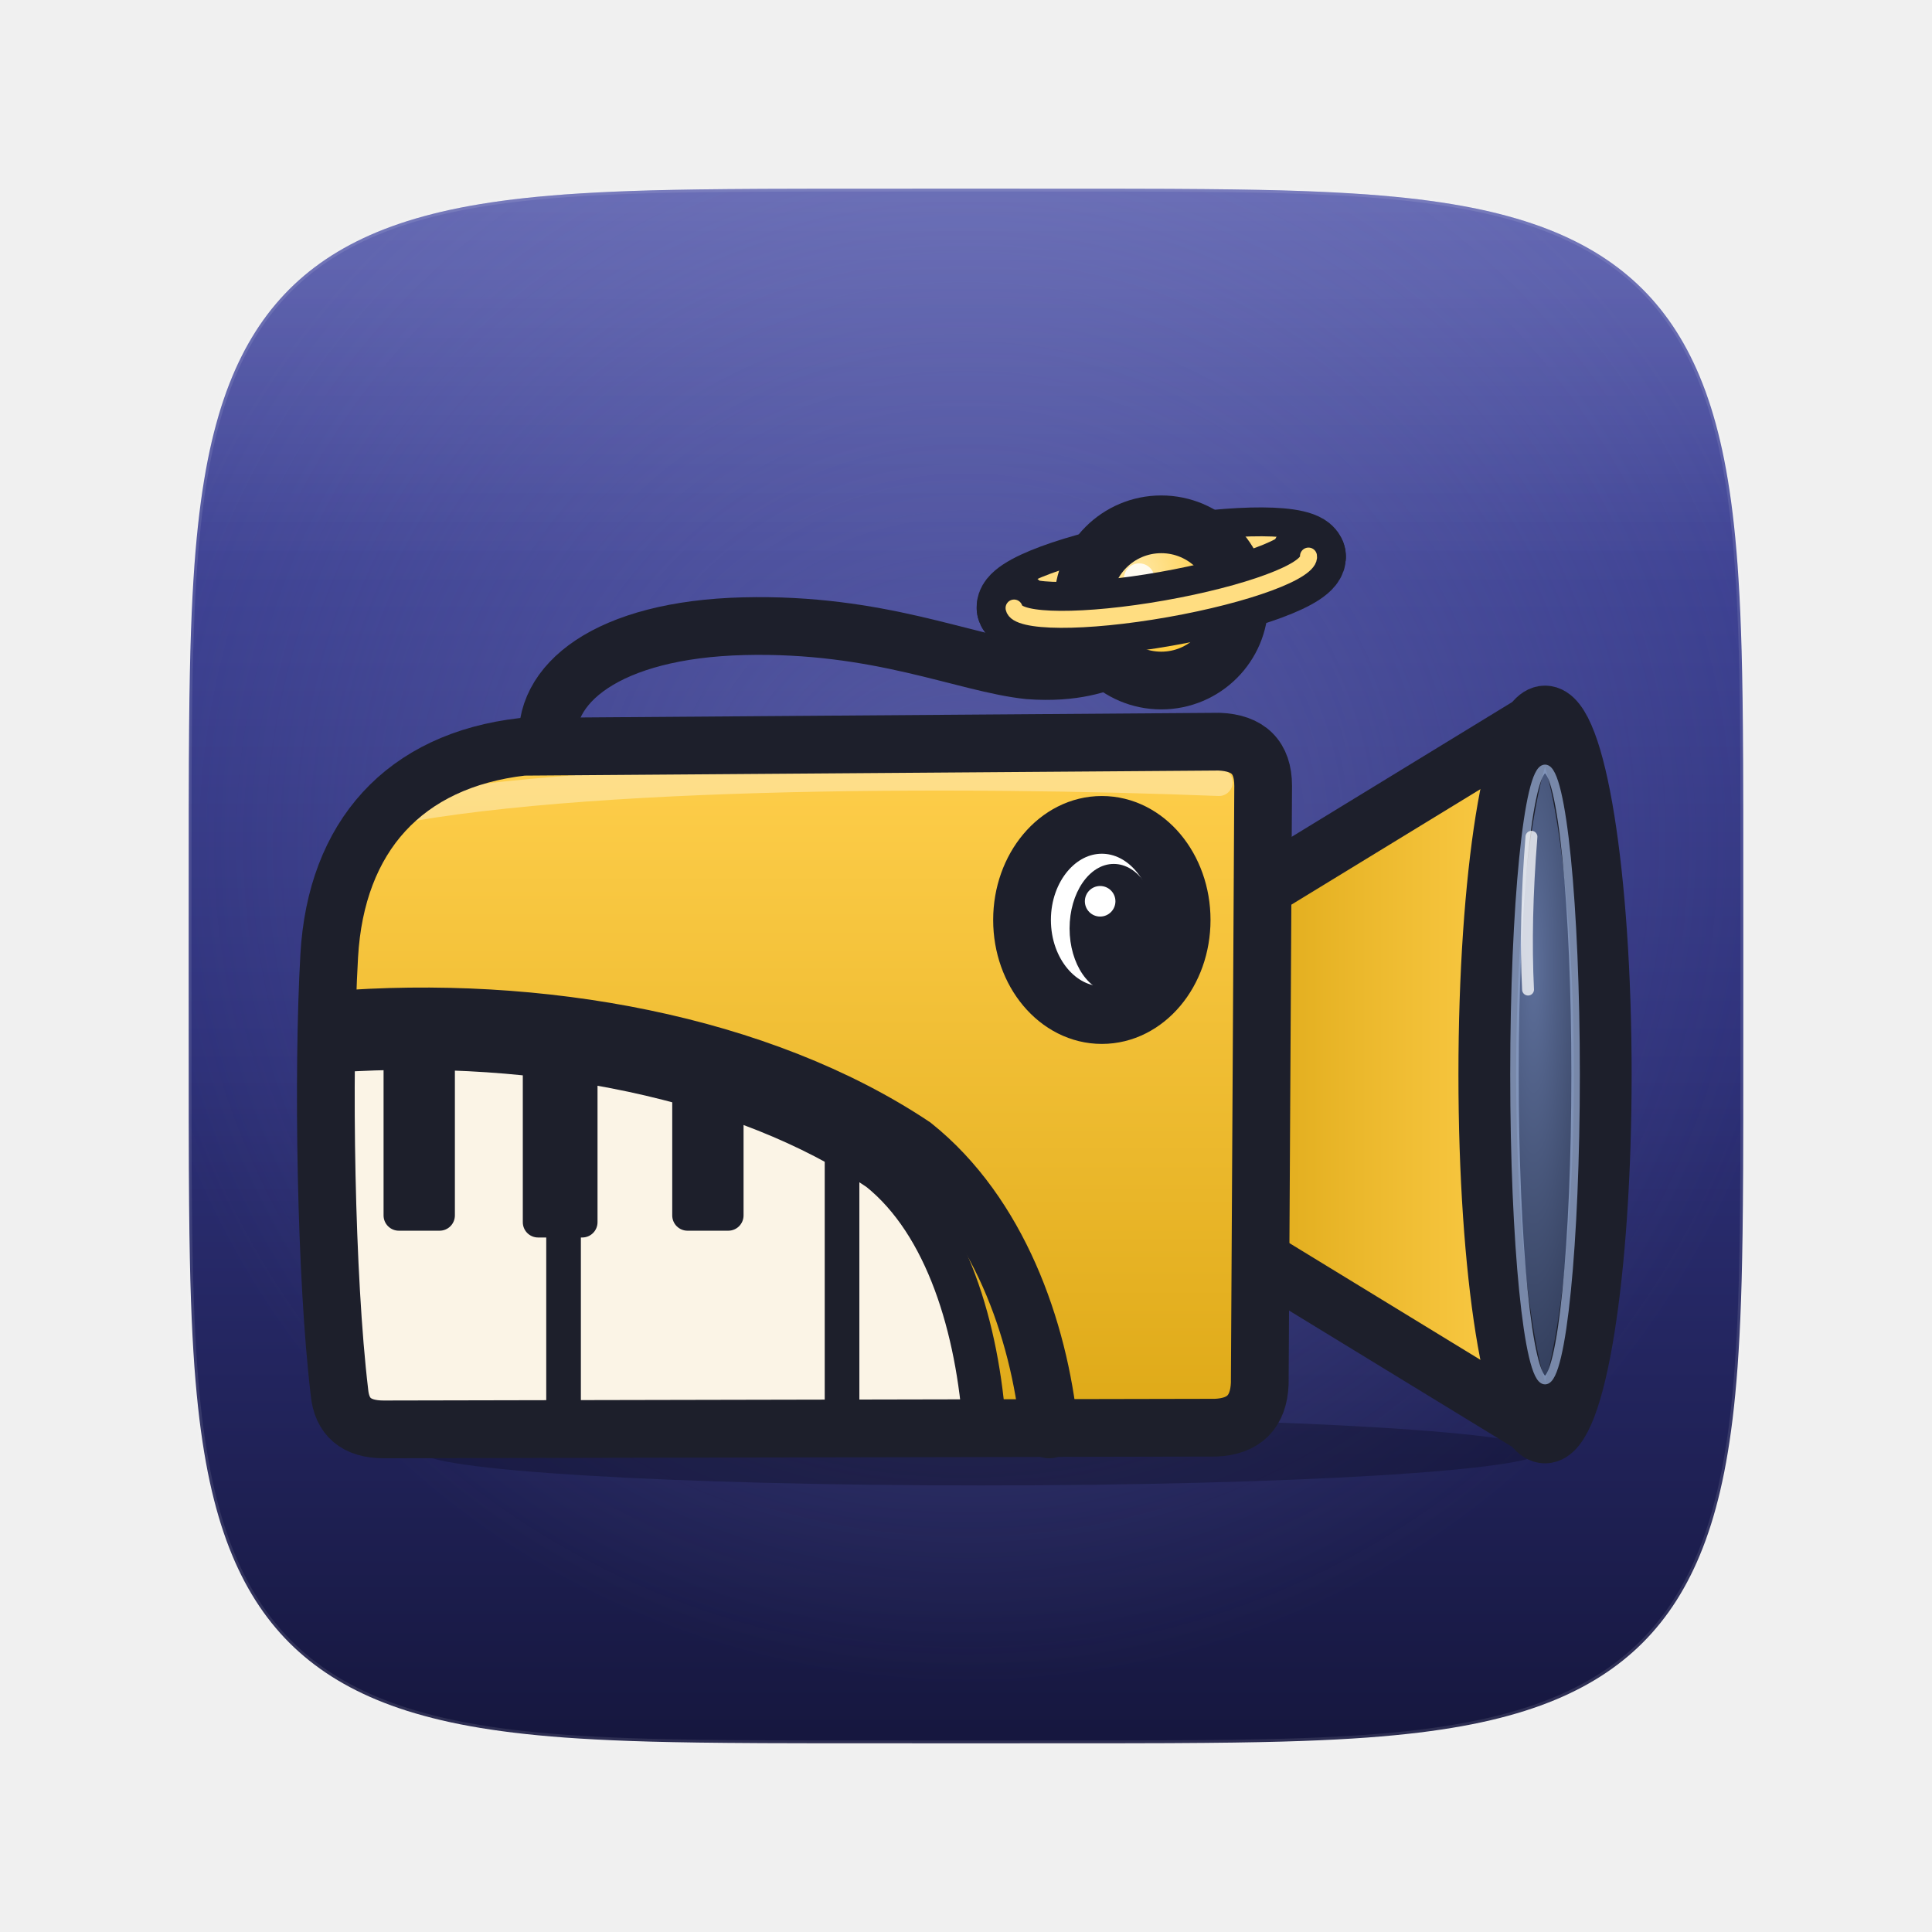
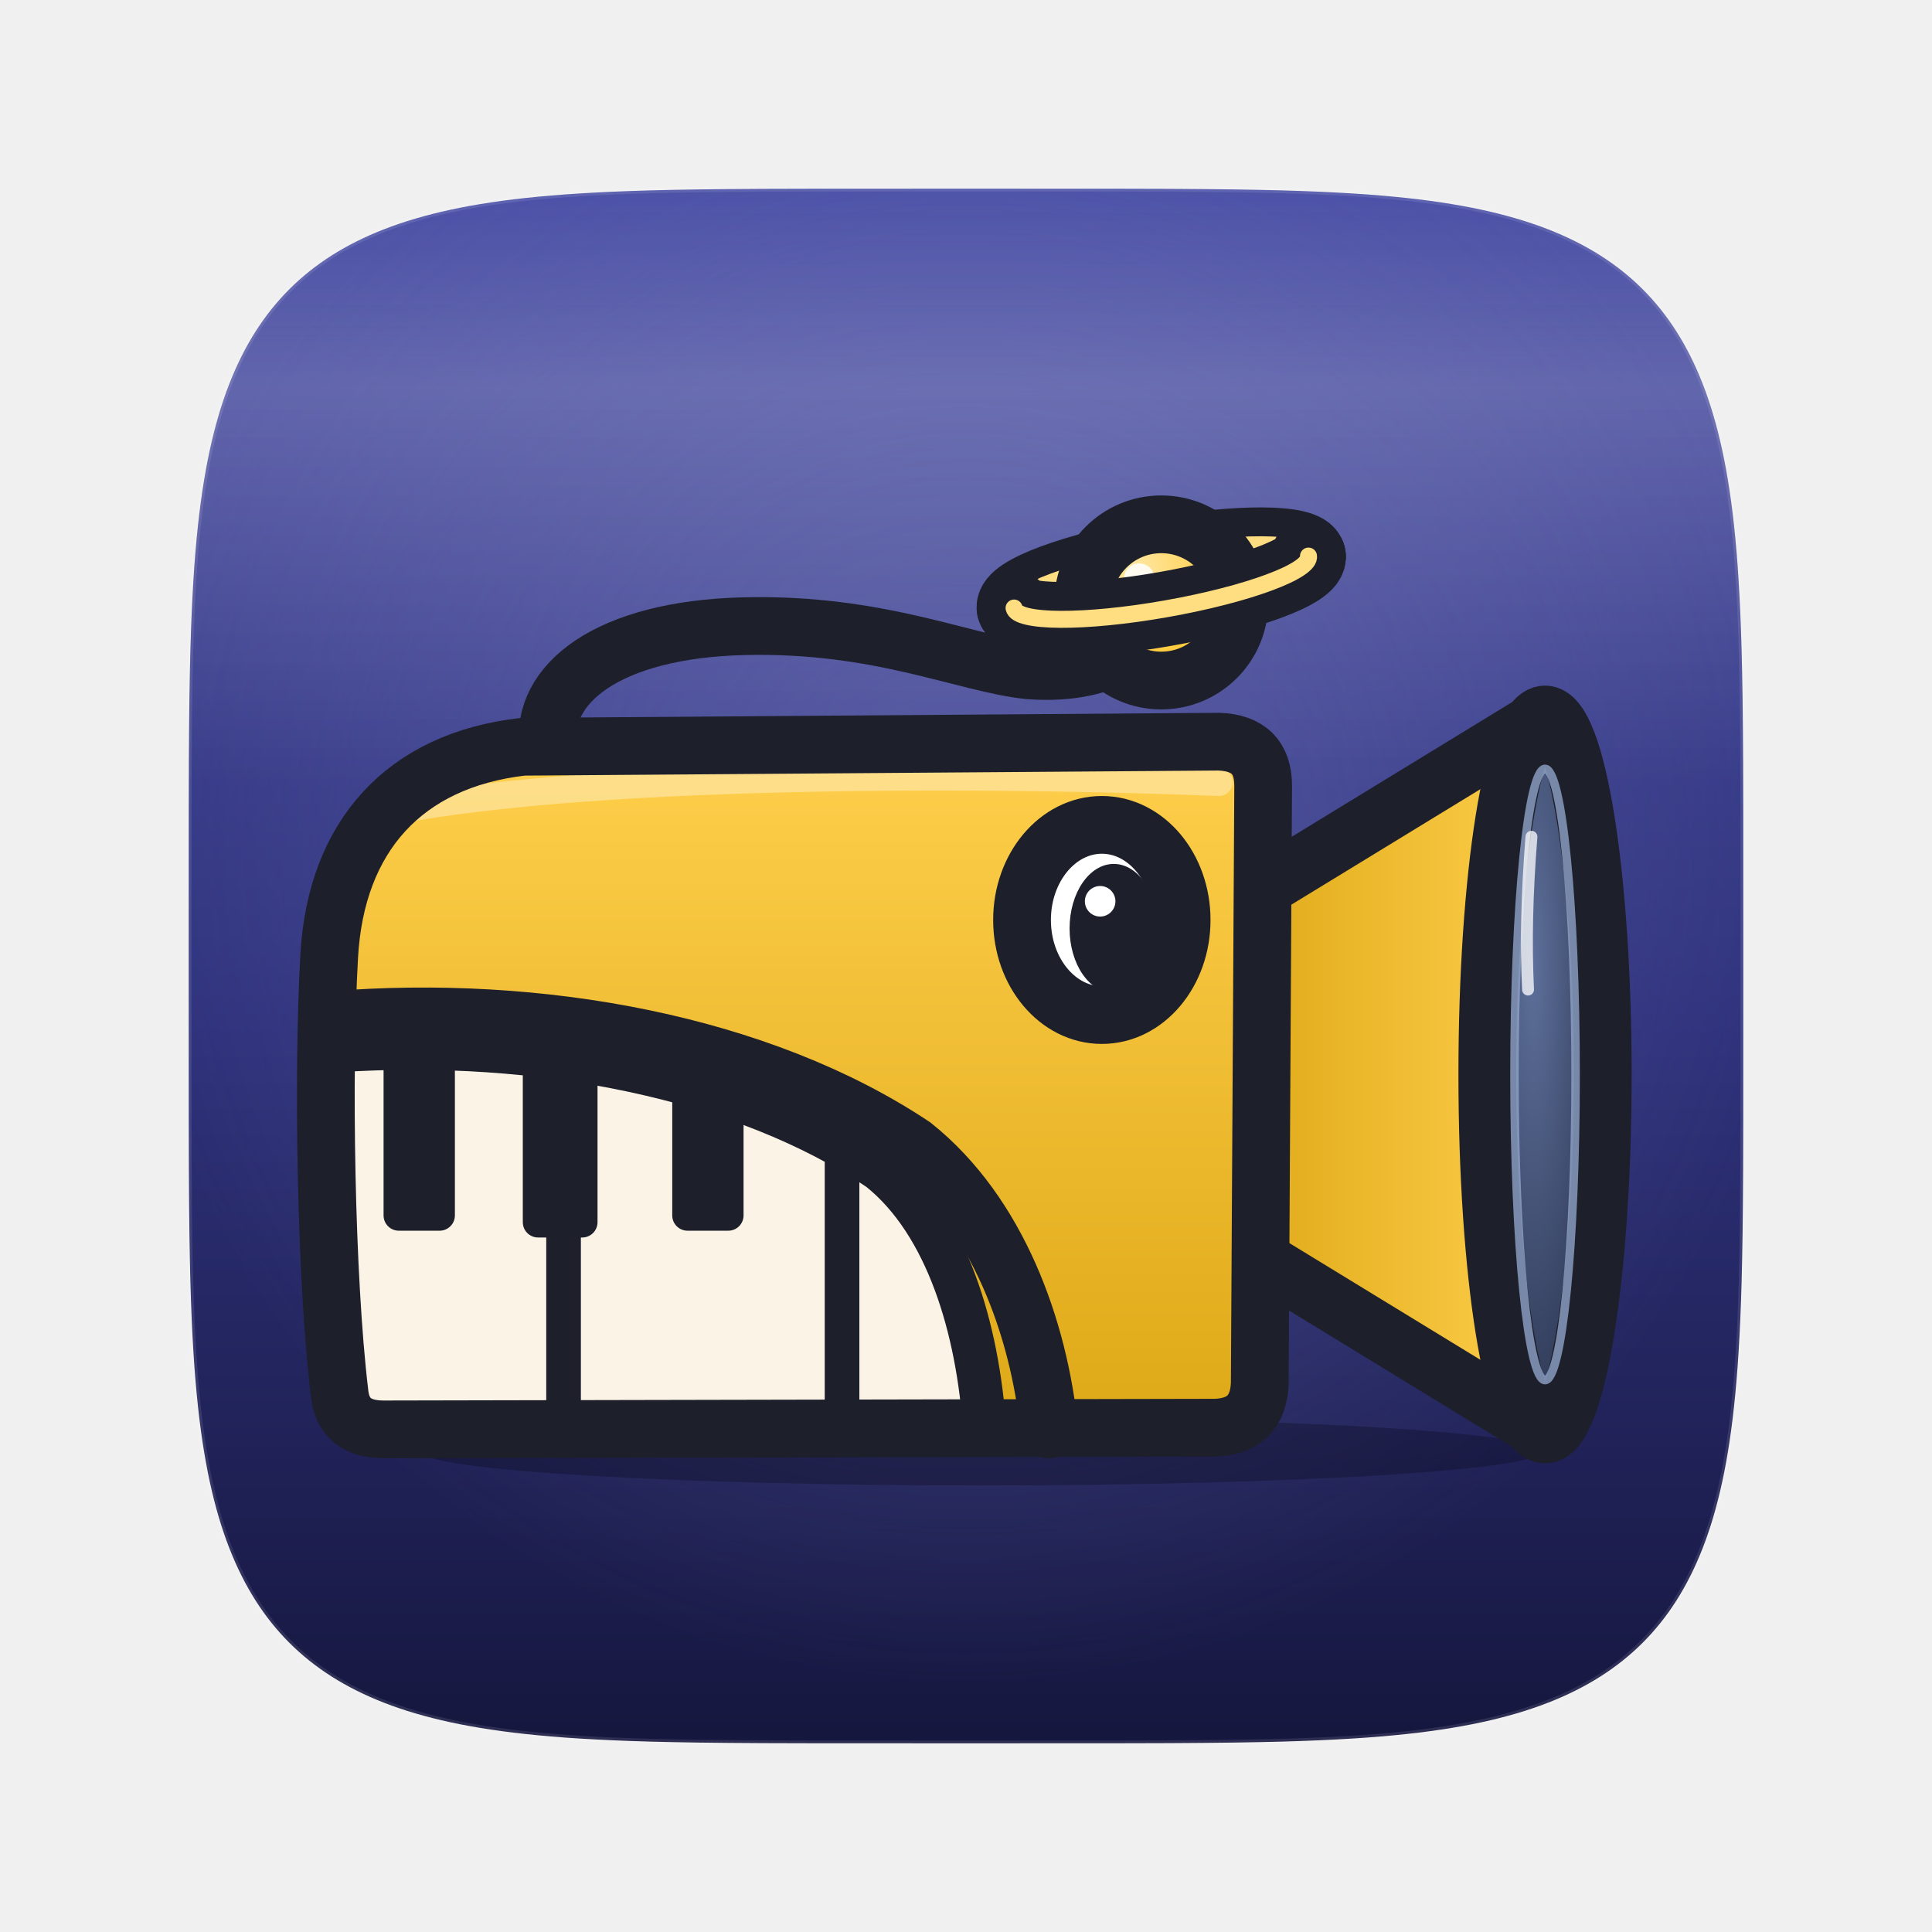
<svg xmlns="http://www.w3.org/2000/svg" width="1024" height="1024" viewBox="0 0 1024 1024">
  <defs>
    <linearGradient id="plate" x1="0" y1="0" x2="0" y2="1">
      <stop offset="0" stop-color="#4a4fa6" />
      <stop offset="0.55" stop-color="#2e317a" />
      <stop offset="1" stop-color="#16173f" />
    </linearGradient>
    <radialGradient id="glow" cx="0.5" cy="0.42" r="0.55">
      <stop offset="0" stop-color="#777bbc" stop-opacity="0.45" />
      <stop offset="1" stop-color="#777bbc" stop-opacity="0" />
    </radialGradient>
    <linearGradient id="bodyg" x1="0" y1="0" x2="0" y2="1">
      <stop offset="0" stop-color="#ffbb33" />
      <stop offset="0.6" stop-color="#f7a600" />
      <stop offset="1" stop-color="#e58a00" />
    </linearGradient>
    <linearGradient id="lensbody" x1="0" y1="0" x2="0" y2="1">
      <stop offset="0" stop-color="#ffb21f" />
      <stop offset="1" stop-color="#dc8300" />
    </linearGradient>
    <linearGradient id="keysg" x1="0" y1="0" x2="0" y2="1">
      <stop offset="0" stop-color="#fffaf0" />
      <stop offset="1" stop-color="#eadfc9" />
    </linearGradient>
    <linearGradient id="blackk" x1="0" y1="0" x2="0" y2="1">
      <stop offset="0" stop-color="#2a2f3d" />
      <stop offset="1" stop-color="#141824" />
    </linearGradient>
    <radialGradient id="glass" cx="0.35" cy="0.3" r="0.9">
      <stop offset="0" stop-color="#5d7898" />
      <stop offset="0.5" stop-color="#2c3e58" />
      <stop offset="1" stop-color="#151d2d" />
    </radialGradient>
    <radialGradient id="eyew" cx="0.4" cy="0.35" r="0.7">
      <stop offset="0" stop-color="#ffffff" />
      <stop offset="1" stop-color="#ece6da" />
    </radialGradient>
    <radialGradient id="ball" cx="0.35" cy="0.3" r="0.8">
      <stop offset="0" stop-color="#ffd27a" />
      <stop offset="1" stop-color="#f08f00" />
    </radialGradient>
    <linearGradient id="sheen" x1="0" y1="0" x2="0" y2="1">
-       <stop offset="0" stop-color="#ffffff" stop-opacity="0.16" />
-       <stop offset="0.5" stop-color="#ffffff" stop-opacity="0" />
+       <stop offset="0" stop-color="#ffffff" stop-opacity="0" />
+       <stop offset="0.25" stop-color="#ffffff" stop-opacity="0.16" />
+       <stop offset="0.75" stop-color="#ffffff" stop-opacity="0" />
    </linearGradient>
    <filter id="drop" x="-20%" y="-20%" width="140%" height="150%">
      <feGaussianBlur in="SourceAlpha" stdDeviation="14" />
      <feOffset dy="12" result="b" />
      <feComponentTransfer>
        <feFuncA type="linear" slope="0.35" />
      </feComponentTransfer>
      <feMerge>
        <feMergeNode />
        <feMergeNode in="SourceGraphic" />
      </feMerge>
    </filter>
    <clipPath id="plateclip">
      <path d="M924.00,512.00 L923.97,593.59 L923.90,619.65 L923.77,638.60 L923.60,654.01 L923.37,667.24 L923.10,678.95 L922.77,689.52 L922.39,699.21 L921.96,708.17 L921.48,716.53 L920.96,724.39 L920.37,731.81 L919.74,738.85 L919.06,745.54 L918.33,751.94 L917.54,758.06 L916.70,763.93 L915.81,769.57 L914.87,775.00 L913.88,780.24 L912.83,785.29 L911.73,790.18 L910.57,794.91 L909.36,799.49 L908.10,803.93 L906.79,808.23 L905.41,812.41 L903.99,816.47 L902.50,820.41 L900.96,824.24 L899.37,827.96 L897.71,831.58 L896.00,835.10 L894.23,838.53 L892.40,841.86 L890.51,845.11 L888.56,848.27 L886.55,851.34 L884.48,854.33 L882.34,857.24 L880.14,860.08 L877.87,862.83 L875.54,865.52 L873.14,868.13 L870.67,870.67 L868.13,873.14 L865.52,875.54 L862.83,877.87 L860.08,880.14 L857.24,882.34 L854.33,884.48 L851.34,886.55 L848.27,888.56 L845.11,890.51 L841.86,892.40 L838.53,894.23 L835.10,896.00 L831.58,897.71 L827.96,899.37 L824.24,900.96 L820.41,902.50 L816.47,903.99 L812.41,905.41 L808.23,906.79 L803.93,908.10 L799.49,909.36 L794.91,910.57 L790.18,911.73 L785.29,912.83 L780.24,913.88 L775.00,914.87 L769.57,915.81 L763.93,916.70 L758.06,917.54 L751.94,918.33 L745.54,919.06 L738.85,919.74 L731.81,920.37 L724.39,920.96 L716.53,921.48 L708.17,921.96 L699.21,922.39 L689.52,922.77 L678.95,923.10 L667.24,923.37 L654.01,923.60 L638.60,923.77 L619.65,923.90 L593.59,923.97 L512.00,924.00 L430.41,923.97 L404.35,923.90 L385.40,923.77 L369.99,923.60 L356.76,923.37 L345.05,923.10 L334.48,922.77 L324.79,922.39 L315.83,921.96 L307.47,921.48 L299.61,920.96 L292.19,920.37 L285.15,919.74 L278.46,919.06 L272.06,918.33 L265.94,917.54 L260.07,916.70 L254.43,915.81 L249.00,914.87 L243.76,913.88 L238.71,912.83 L233.82,911.73 L229.09,910.57 L224.51,909.36 L220.07,908.10 L215.77,906.79 L211.59,905.41 L207.53,903.99 L203.59,902.50 L199.76,900.96 L196.04,899.37 L192.42,897.71 L188.90,896.00 L185.47,894.23 L182.14,892.40 L178.89,890.51 L175.73,888.56 L172.66,886.55 L169.67,884.48 L166.76,882.34 L163.92,880.14 L161.17,877.87 L158.48,875.54 L155.87,873.14 L153.33,870.67 L150.86,868.13 L148.46,865.52 L146.13,862.83 L143.86,860.08 L141.66,857.24 L139.52,854.33 L137.45,851.34 L135.44,848.27 L133.49,845.11 L131.60,841.86 L129.77,838.53 L128.00,835.10 L126.29,831.58 L124.63,827.96 L123.04,824.24 L121.50,820.41 L120.01,816.47 L118.59,812.41 L117.21,808.23 L115.90,803.93 L114.64,799.49 L113.43,794.91 L112.27,790.18 L111.17,785.29 L110.12,780.24 L109.13,775.00 L108.19,769.57 L107.30,763.93 L106.46,758.06 L105.67,751.94 L104.94,745.54 L104.26,738.85 L103.63,731.81 L103.04,724.39 L102.52,716.53 L102.04,708.17 L101.61,699.21 L101.23,689.52 L100.90,678.95 L100.63,667.24 L100.40,654.01 L100.23,638.60 L100.10,619.65 L100.03,593.59 L100.00,512.00 L100.03,430.41 L100.10,404.35 L100.23,385.40 L100.40,369.99 L100.63,356.76 L100.90,345.05 L101.23,334.48 L101.61,324.79 L102.04,315.83 L102.52,307.47 L103.04,299.61 L103.63,292.19 L104.26,285.15 L104.94,278.46 L105.67,272.06 L106.46,265.94 L107.30,260.07 L108.19,254.43 L109.13,249.00 L110.12,243.76 L111.17,238.71 L112.27,233.82 L113.43,229.09 L114.64,224.51 L115.90,220.07 L117.21,215.77 L118.59,211.59 L120.01,207.53 L121.50,203.59 L123.04,199.76 L124.63,196.04 L126.29,192.42 L128.00,188.90 L129.77,185.47 L131.60,182.14 L133.49,178.89 L135.44,175.73 L137.45,172.66 L139.52,169.67 L141.66,166.76 L143.86,163.92 L146.13,161.17 L148.46,158.48 L150.86,155.87 L153.33,153.33 L155.87,150.86 L158.48,148.46 L161.17,146.13 L163.92,143.86 L166.76,141.66 L169.67,139.52 L172.66,137.45 L175.73,135.44 L178.89,133.49 L182.14,131.60 L185.47,129.77 L188.90,128.00 L192.42,126.29 L196.04,124.63 L199.76,123.04 L203.59,121.50 L207.53,120.01 L211.59,118.59 L215.77,117.21 L220.07,115.90 L224.51,114.64 L229.09,113.43 L233.82,112.27 L238.71,111.17 L243.76,110.12 L249.00,109.13 L254.43,108.19 L260.07,107.30 L265.94,106.46 L272.06,105.67 L278.46,104.94 L285.15,104.26 L292.19,103.63 L299.61,103.04 L307.47,102.52 L315.83,102.04 L324.79,101.61 L334.48,101.23 L345.05,100.90 L356.76,100.63 L369.99,100.40 L385.40,100.23 L404.35,100.10 L430.41,100.03 L512.00,100.00 L593.59,100.03 L619.65,100.10 L638.60,100.23 L654.01,100.40 L667.24,100.63 L678.95,100.90 L689.52,101.23 L699.21,101.61 L708.17,102.04 L716.53,102.52 L724.39,103.04 L731.81,103.63 L738.85,104.26 L745.54,104.94 L751.94,105.67 L758.06,106.46 L763.93,107.30 L769.57,108.19 L775.00,109.13 L780.24,110.12 L785.29,111.17 L790.18,112.27 L794.91,113.43 L799.49,114.64 L803.93,115.90 L808.23,117.21 L812.41,118.59 L816.47,120.01 L820.41,121.50 L824.24,123.04 L827.96,124.63 L831.58,126.29 L835.10,128.00 L838.53,129.77 L841.86,131.60 L845.11,133.49 L848.27,135.44 L851.34,137.45 L854.33,139.52 L857.24,141.66 L860.08,143.86 L862.83,146.13 L865.52,148.46 L868.13,150.86 L870.67,153.33 L873.14,155.87 L875.54,158.48 L877.87,161.17 L880.14,163.92 L882.34,166.76 L884.48,169.67 L886.55,172.66 L888.56,175.73 L890.51,178.89 L892.40,182.14 L894.23,185.47 L896.00,188.90 L897.71,192.42 L899.37,196.04 L900.96,199.76 L902.50,203.59 L903.99,207.53 L905.41,211.59 L906.79,215.77 L908.10,220.07 L909.36,224.51 L910.57,229.09 L911.73,233.82 L912.83,238.71 L913.88,243.76 L914.87,249.00 L915.81,254.43 L916.70,260.07 L917.54,265.94 L918.33,272.06 L919.06,278.46 L919.74,285.15 L920.37,292.19 L920.96,299.61 L921.48,307.47 L921.96,315.83 L922.39,324.79 L922.77,334.48 L923.10,345.05 L923.37,356.76 L923.60,369.99 L923.77,385.40 L923.90,404.35 L923.97,430.41 Z" />
    </clipPath>
  </defs>
  <path d="M924.00,512.00 L923.97,593.59 L923.90,619.65 L923.77,638.60 L923.60,654.01 L923.37,667.24 L923.10,678.95 L922.77,689.52 L922.39,699.21 L921.96,708.17 L921.48,716.53 L920.96,724.39 L920.37,731.81 L919.74,738.85 L919.06,745.54 L918.33,751.94 L917.54,758.06 L916.70,763.93 L915.81,769.57 L914.87,775.00 L913.88,780.24 L912.83,785.29 L911.73,790.18 L910.57,794.91 L909.36,799.49 L908.10,803.93 L906.79,808.23 L905.41,812.41 L903.99,816.47 L902.50,820.41 L900.96,824.24 L899.37,827.96 L897.71,831.58 L896.00,835.10 L894.23,838.53 L892.40,841.86 L890.51,845.11 L888.56,848.27 L886.55,851.34 L884.48,854.33 L882.34,857.24 L880.14,860.08 L877.87,862.83 L875.54,865.52 L873.14,868.13 L870.67,870.67 L868.13,873.14 L865.52,875.54 L862.83,877.87 L860.08,880.14 L857.24,882.34 L854.33,884.48 L851.34,886.55 L848.27,888.56 L845.11,890.51 L841.86,892.40 L838.53,894.23 L835.10,896.00 L831.58,897.71 L827.96,899.37 L824.24,900.96 L820.41,902.50 L816.47,903.99 L812.41,905.41 L808.23,906.79 L803.93,908.10 L799.49,909.36 L794.91,910.57 L790.18,911.73 L785.29,912.83 L780.24,913.88 L775.00,914.87 L769.57,915.81 L763.93,916.70 L758.06,917.54 L751.94,918.33 L745.54,919.06 L738.85,919.74 L731.81,920.37 L724.39,920.96 L716.53,921.48 L708.17,921.96 L699.21,922.39 L689.52,922.77 L678.95,923.10 L667.24,923.37 L654.01,923.60 L638.60,923.77 L619.65,923.90 L593.59,923.97 L512.00,924.00 L430.41,923.97 L404.35,923.90 L385.40,923.77 L369.99,923.60 L356.76,923.37 L345.05,923.10 L334.48,922.77 L324.79,922.39 L315.83,921.96 L307.47,921.48 L299.61,920.96 L292.19,920.37 L285.15,919.74 L278.46,919.06 L272.06,918.33 L265.94,917.54 L260.07,916.70 L254.43,915.81 L249.00,914.87 L243.76,913.88 L238.71,912.83 L233.82,911.73 L229.09,910.57 L224.51,909.36 L220.07,908.10 L215.77,906.79 L211.59,905.41 L207.53,903.99 L203.59,902.50 L199.76,900.96 L196.04,899.37 L192.42,897.71 L188.90,896.00 L185.47,894.23 L182.14,892.40 L178.89,890.51 L175.73,888.56 L172.66,886.55 L169.67,884.48 L166.76,882.34 L163.92,880.14 L161.17,877.87 L158.48,875.54 L155.87,873.14 L153.33,870.67 L150.86,868.13 L148.46,865.52 L146.13,862.83 L143.86,860.08 L141.66,857.24 L139.52,854.33 L137.45,851.34 L135.44,848.27 L133.49,845.11 L131.60,841.86 L129.77,838.53 L128.00,835.10 L126.29,831.58 L124.63,827.96 L123.04,824.24 L121.50,820.41 L120.01,816.47 L118.59,812.41 L117.21,808.23 L115.90,803.93 L114.64,799.49 L113.43,794.91 L112.27,790.18 L111.17,785.29 L110.12,780.24 L109.13,775.00 L108.19,769.57 L107.30,763.93 L106.46,758.06 L105.67,751.94 L104.94,745.54 L104.26,738.85 L103.63,731.81 L103.04,724.39 L102.52,716.53 L102.04,708.17 L101.61,699.21 L101.23,689.52 L100.90,678.95 L100.63,667.24 L100.40,654.01 L100.23,638.60 L100.10,619.65 L100.03,593.59 L100.00,512.00 L100.03,430.41 L100.10,404.35 L100.23,385.40 L100.40,369.99 L100.63,356.76 L100.90,345.05 L101.23,334.48 L101.61,324.79 L102.04,315.83 L102.52,307.47 L103.04,299.61 L103.63,292.19 L104.26,285.15 L104.94,278.46 L105.67,272.06 L106.46,265.94 L107.30,260.07 L108.19,254.43 L109.13,249.00 L110.12,243.76 L111.17,238.71 L112.27,233.82 L113.43,229.09 L114.64,224.51 L115.90,220.07 L117.21,215.77 L118.59,211.59 L120.01,207.53 L121.50,203.59 L123.04,199.76 L124.63,196.04 L126.29,192.42 L128.00,188.90 L129.77,185.47 L131.60,182.14 L133.49,178.89 L135.44,175.73 L137.45,172.66 L139.52,169.67 L141.66,166.76 L143.86,163.92 L146.13,161.17 L148.46,158.48 L150.86,155.87 L153.33,153.33 L155.87,150.86 L158.48,148.46 L161.17,146.13 L163.92,143.86 L166.76,141.66 L169.67,139.52 L172.66,137.45 L175.73,135.44 L178.89,133.49 L182.14,131.60 L185.47,129.77 L188.90,128.00 L192.42,126.29 L196.04,124.63 L199.76,123.04 L203.59,121.50 L207.53,120.01 L211.59,118.59 L215.77,117.21 L220.07,115.90 L224.51,114.64 L229.09,113.43 L233.82,112.27 L238.71,111.17 L243.76,110.12 L249.00,109.13 L254.43,108.19 L260.07,107.30 L265.94,106.46 L272.06,105.67 L278.46,104.94 L285.15,104.26 L292.19,103.63 L299.61,103.04 L307.47,102.52 L315.83,102.04 L324.79,101.61 L334.48,101.23 L345.05,100.90 L356.76,100.63 L369.99,100.40 L385.40,100.23 L404.35,100.10 L430.41,100.03 L512.00,100.00 L593.59,100.03 L619.65,100.10 L638.60,100.23 L654.01,100.40 L667.24,100.63 L678.95,100.90 L689.52,101.23 L699.21,101.61 L708.17,102.04 L716.53,102.52 L724.39,103.04 L731.81,103.63 L738.85,104.26 L745.54,104.94 L751.94,105.67 L758.06,106.46 L763.93,107.30 L769.57,108.19 L775.00,109.13 L780.24,110.12 L785.29,111.17 L790.18,112.27 L794.91,113.43 L799.49,114.64 L803.93,115.90 L808.23,117.21 L812.41,118.59 L816.47,120.01 L820.41,121.50 L824.24,123.04 L827.96,124.63 L831.58,126.29 L835.10,128.00 L838.53,129.77 L841.86,131.60 L845.11,133.49 L848.27,135.44 L851.34,137.45 L854.33,139.52 L857.24,141.66 L860.08,143.86 L862.83,146.13 L865.52,148.46 L868.13,150.86 L870.67,153.33 L873.14,155.87 L875.54,158.48 L877.87,161.17 L880.14,163.92 L882.34,166.76 L884.48,169.67 L886.55,172.66 L888.56,175.73 L890.51,178.89 L892.40,182.14 L894.23,185.47 L896.00,188.90 L897.71,192.42 L899.37,196.04 L900.96,199.76 L902.50,203.59 L903.99,207.53 L905.41,211.59 L906.79,215.77 L908.10,220.07 L909.36,224.51 L910.57,229.09 L911.73,233.82 L912.83,238.71 L913.88,243.76 L914.87,249.00 L915.81,254.43 L916.70,260.07 L917.54,265.94 L918.33,272.06 L919.06,278.46 L919.74,285.15 L920.37,292.19 L920.96,299.61 L921.48,307.47 L921.96,315.83 L922.39,324.79 L922.77,334.48 L923.10,345.05 L923.37,356.76 L923.60,369.99 L923.77,385.40 L923.90,404.35 L923.97,430.41 Z" fill="url(#plate)" />
  <g clip-path="url(#plateclip)">
    <rect x="100" y="100" width="824" height="824" fill="url(#glow)" />
    <rect x="100" y="100" width="824" height="420" fill="url(#sheen)" />
    <ellipse cx="520.1" cy="769.3" rx="297.0" ry="18.0" fill="#0b0c20" opacity="0.35" />
    <g transform="translate(106.1,-141.5) scale(0.9)">
      <defs>
        <clipPath id="bodyclip">
          <path d="M 82 977 C 74 910 72 790 76 720 C 80 650 120 605 190 597 L 600 594 Q 626 595 626 620 L 624 972 Q 623 997 598 998 L 108 999 Q 84 999 82 977 Z" />
        </clipPath>
        <clipPath id="jawclip">
          <path d="M 80 776 C 200 768 320 792 400 846 C 440 878 458 940 462 999 L 100 999 Q 82 999 82 977 L 80 776 Z" />
        </clipPath>
        <linearGradient id="bg1" x1="0" y1="0" x2="0" y2="1">
          <stop offset="0" stop-color="#ffcf4c" />
          <stop offset="1" stop-color="#dea917" />
        </linearGradient>
        <linearGradient id="lg1" x1="0" y1="0" x2="1" y2="0">
          <stop offset="0" stop-color="#dea917" />
          <stop offset="1" stop-color="#ffcf4c" />
        </linearGradient>
        <radialGradient id="gl" cx="0.4" cy="0.35" r="0.7">
          <stop offset="0" stop-color="#5d6f9a" />
          <stop offset="1" stop-color="#2b3550" />
        </radialGradient>
        <radialGradient id="bl" cx="0.35" cy="0.3" r="0.75">
          <stop offset="0" stop-color="#ffe7a3" />
          <stop offset="1" stop-color="#ffc21a" />
        </radialGradient>
      </defs>
      <path d="M 610 690 L 790 580 Q 800 790 790 1000 L 610 890 Z" fill="url(#lg1)" stroke="#1d1f2b" stroke-width="34" stroke-linejoin="round" />
      <ellipse cx="792" cy="790" rx="34" ry="212" fill="url(#gl)" stroke="#1d1f2b" stroke-width="34" />
      <ellipse cx="792" cy="790" rx="18" ry="180" fill="none" stroke="#8fa3c8" stroke-width="5" opacity="0.8" />
      <path d="M 784 650 Q 780 700 782 740" stroke="#ffffff" stroke-width="7" stroke-linecap="round" fill="none" opacity="0.75" />
      <path d="M 205 597 C 200 560 240 528 320 526 C 400 524 450 548 488 552 C 515 554 530 548 540 544" fill="none" stroke="#1d1f2b" stroke-width="34" stroke-linecap="round" />
      <path d="M 82 977 C 74 910 72 790 76 720 C 80 650 120 605 190 597 L 600 594 Q 626 595 626 620 L 624 972 Q 623 997 598 998 L 108 999 Q 84 999 82 977 Z" fill="url(#bg1)" />
      <g clip-path="url(#bodyclip)">
        <path d="M 80 776 C 200 768 320 792 400 846 C 440 878 458 940 462 999 L 100 999 Q 82 999 82 977 L 80 776 Z" fill="#FBF4E6" />
        <path d="M 90 640 C 200 612 450 612 600 618" stroke="#ffffff" stroke-opacity="0.35" stroke-width="16" fill="none" stroke-linecap="round" />
        <g clip-path="url(#jawclip)">
          <path d="M 214 770 L 214 1005" stroke="#1d1f2b" stroke-width="20.4" />
          <path d="M 378 770 L 378 1005" stroke="#1d1f2b" stroke-width="20.4" />
          <rect x="108" y="700" width="42" height="182" rx="9" fill="#1d1f2b" />
          <rect x="190" y="700" width="44" height="186" rx="9" fill="#1d1f2b" />
          <rect x="278" y="700" width="42" height="182" rx="9" fill="#1d1f2b" />
        </g>
      </g>
      <path d="M 77 758 C 200 748 330 772 420 832 C 470 872 494 940 500 999" fill="none" stroke="#1d1f2b" stroke-width="34" stroke-linecap="round" />
      <path d="M 80 776 C 200 768 320 792 400 846 C 440 878 458 940 462 999" fill="none" stroke="#1d1f2b" stroke-width="25.5" stroke-linecap="round" />
      <path d="M 82 977 C 74 910 72 790 76 720 C 80 650 120 605 190 597 L 600 594 Q 626 595 626 620 L 624 972 Q 623 997 598 998 L 108 999 Q 84 999 82 977 Z" fill="none" stroke="#1d1f2b" stroke-width="34" stroke-linejoin="round" />
      <ellipse cx="531" cy="699" rx="47" ry="56" fill="#ffffff" stroke="#1d1f2b" stroke-width="34" />
      <ellipse cx="538" cy="704" rx="26" ry="38" fill="#1d1f2b" />
      <circle cx="530" cy="688" r="9" fill="#fff" />
      <path d="M 479.3 515.3 A 88 16 -10 0 1 652.7 484.7" fill="none" stroke="#1d1f2b" stroke-width="44" stroke-linecap="round" />
      <path d="M 479.3 515.3 A 88 16 -10 0 1 652.7 484.7" fill="none" stroke="#ffdd81" stroke-width="10" stroke-linecap="round" />
      <circle cx="566" cy="512" r="46" fill="url(#bl)" stroke="#1d1f2b" stroke-width="34" />
      <circle cx="553" cy="498" r="9" fill="#fff" opacity="0.85" />
      <path d="M 479.3 515.3 A 88 16 -10 0 0 652.7 484.7" fill="none" stroke="#1d1f2b" stroke-width="44" stroke-linecap="round" />
      <path d="M 479.3 515.3 A 88 16 -10 0 0 652.7 484.7" fill="none" stroke="#ffdd81" stroke-width="10" stroke-linecap="round" />
    </g>
  </g>
  <path d="M924.00,512.00 L923.97,593.59 L923.90,619.65 L923.77,638.60 L923.60,654.01 L923.37,667.24 L923.10,678.95 L922.77,689.52 L922.39,699.21 L921.96,708.17 L921.48,716.53 L920.96,724.39 L920.37,731.81 L919.74,738.85 L919.06,745.54 L918.33,751.94 L917.54,758.06 L916.70,763.93 L915.81,769.57 L914.87,775.00 L913.88,780.24 L912.83,785.29 L911.73,790.18 L910.57,794.91 L909.36,799.49 L908.10,803.93 L906.79,808.23 L905.41,812.41 L903.99,816.47 L902.50,820.41 L900.96,824.24 L899.37,827.96 L897.71,831.58 L896.00,835.10 L894.23,838.53 L892.40,841.86 L890.51,845.11 L888.56,848.27 L886.55,851.34 L884.48,854.33 L882.34,857.24 L880.14,860.08 L877.87,862.83 L875.54,865.52 L873.14,868.13 L870.67,870.67 L868.13,873.14 L865.52,875.54 L862.83,877.87 L860.08,880.14 L857.24,882.34 L854.33,884.48 L851.34,886.55 L848.27,888.56 L845.11,890.51 L841.86,892.40 L838.53,894.23 L835.10,896.00 L831.58,897.71 L827.96,899.37 L824.24,900.96 L820.41,902.50 L816.47,903.99 L812.41,905.41 L808.23,906.79 L803.93,908.10 L799.49,909.36 L794.91,910.57 L790.18,911.73 L785.29,912.83 L780.24,913.88 L775.00,914.87 L769.57,915.81 L763.93,916.70 L758.06,917.54 L751.94,918.33 L745.54,919.06 L738.85,919.74 L731.81,920.37 L724.39,920.96 L716.53,921.48 L708.17,921.96 L699.21,922.39 L689.52,922.77 L678.95,923.10 L667.24,923.37 L654.01,923.60 L638.60,923.77 L619.65,923.90 L593.59,923.97 L512.00,924.00 L430.41,923.97 L404.35,923.90 L385.40,923.77 L369.99,923.60 L356.76,923.37 L345.05,923.10 L334.48,922.77 L324.79,922.39 L315.83,921.96 L307.47,921.48 L299.61,920.96 L292.19,920.37 L285.15,919.74 L278.46,919.06 L272.06,918.33 L265.94,917.54 L260.07,916.70 L254.43,915.81 L249.00,914.87 L243.76,913.88 L238.71,912.83 L233.82,911.73 L229.09,910.57 L224.51,909.36 L220.07,908.10 L215.77,906.79 L211.59,905.41 L207.53,903.99 L203.59,902.50 L199.76,900.96 L196.04,899.37 L192.42,897.71 L188.90,896.00 L185.47,894.23 L182.14,892.40 L178.89,890.51 L175.73,888.56 L172.66,886.55 L169.67,884.48 L166.76,882.34 L163.92,880.14 L161.17,877.87 L158.48,875.54 L155.87,873.14 L153.33,870.67 L150.86,868.13 L148.46,865.52 L146.13,862.83 L143.86,860.08 L141.66,857.24 L139.52,854.33 L137.45,851.34 L135.44,848.27 L133.49,845.11 L131.60,841.86 L129.77,838.53 L128.00,835.10 L126.29,831.58 L124.63,827.96 L123.04,824.24 L121.50,820.41 L120.01,816.47 L118.59,812.41 L117.21,808.23 L115.90,803.93 L114.64,799.49 L113.43,794.91 L112.27,790.18 L111.17,785.29 L110.12,780.24 L109.13,775.00 L108.19,769.57 L107.30,763.93 L106.46,758.06 L105.67,751.94 L104.94,745.54 L104.26,738.85 L103.63,731.81 L103.04,724.39 L102.52,716.53 L102.04,708.17 L101.61,699.21 L101.23,689.52 L100.90,678.95 L100.63,667.24 L100.40,654.01 L100.23,638.60 L100.10,619.65 L100.03,593.59 L100.00,512.00 L100.03,430.41 L100.10,404.35 L100.23,385.40 L100.40,369.99 L100.63,356.76 L100.90,345.05 L101.23,334.48 L101.61,324.79 L102.04,315.83 L102.52,307.47 L103.04,299.61 L103.63,292.19 L104.26,285.15 L104.94,278.46 L105.67,272.06 L106.46,265.94 L107.30,260.07 L108.19,254.43 L109.13,249.00 L110.12,243.76 L111.17,238.71 L112.27,233.82 L113.43,229.09 L114.64,224.51 L115.90,220.07 L117.21,215.77 L118.59,211.59 L120.01,207.53 L121.50,203.59 L123.04,199.76 L124.63,196.04 L126.29,192.42 L128.00,188.90 L129.77,185.47 L131.60,182.14 L133.49,178.89 L135.44,175.73 L137.45,172.66 L139.52,169.67 L141.66,166.76 L143.86,163.92 L146.13,161.17 L148.46,158.48 L150.86,155.87 L153.33,153.33 L155.87,150.86 L158.48,148.46 L161.17,146.13 L163.92,143.86 L166.76,141.66 L169.67,139.52 L172.66,137.45 L175.73,135.44 L178.89,133.49 L182.14,131.60 L185.47,129.77 L188.90,128.00 L192.42,126.29 L196.04,124.63 L199.76,123.04 L203.59,121.50 L207.53,120.01 L211.59,118.59 L215.77,117.21 L220.07,115.90 L224.51,114.64 L229.09,113.43 L233.82,112.27 L238.71,111.17 L243.76,110.12 L249.00,109.13 L254.43,108.19 L260.07,107.30 L265.94,106.46 L272.06,105.67 L278.46,104.94 L285.15,104.26 L292.19,103.63 L299.61,103.04 L307.47,102.52 L315.83,102.04 L324.79,101.61 L334.48,101.23 L345.05,100.90 L356.76,100.63 L369.99,100.40 L385.40,100.23 L404.35,100.10 L430.41,100.03 L512.00,100.00 L593.59,100.03 L619.65,100.10 L638.60,100.23 L654.01,100.40 L667.24,100.63 L678.95,100.90 L689.52,101.23 L699.21,101.61 L708.17,102.04 L716.53,102.52 L724.39,103.04 L731.81,103.63 L738.85,104.26 L745.54,104.94 L751.94,105.67 L758.06,106.46 L763.93,107.30 L769.57,108.19 L775.00,109.13 L780.24,110.12 L785.29,111.17 L790.18,112.27 L794.91,113.43 L799.49,114.64 L803.93,115.90 L808.23,117.21 L812.41,118.59 L816.47,120.01 L820.41,121.50 L824.24,123.04 L827.96,124.63 L831.58,126.29 L835.10,128.00 L838.53,129.77 L841.86,131.60 L845.11,133.49 L848.27,135.44 L851.34,137.45 L854.33,139.52 L857.24,141.66 L860.08,143.86 L862.83,146.13 L865.52,148.46 L868.13,150.86 L870.67,153.33 L873.14,155.87 L875.54,158.48 L877.87,161.17 L880.14,163.92 L882.34,166.76 L884.48,169.67 L886.55,172.66 L888.56,175.73 L890.51,178.89 L892.40,182.14 L894.23,185.47 L896.00,188.90 L897.71,192.42 L899.37,196.04 L900.96,199.76 L902.50,203.59 L903.99,207.53 L905.41,211.59 L906.79,215.77 L908.10,220.07 L909.36,224.51 L910.57,229.09 L911.73,233.82 L912.83,238.71 L913.88,243.76 L914.87,249.00 L915.81,254.43 L916.70,260.07 L917.54,265.94 L918.33,272.06 L919.06,278.46 L919.74,285.15 L920.37,292.19 L920.96,299.61 L921.48,307.47 L921.96,315.83 L922.39,324.79 L922.77,334.48 L923.10,345.05 L923.37,356.76 L923.60,369.99 L923.77,385.40 L923.90,404.35 L923.97,430.41 Z" fill="none" stroke="#ffffff" stroke-opacity="0.10" stroke-width="3" />
</svg>
